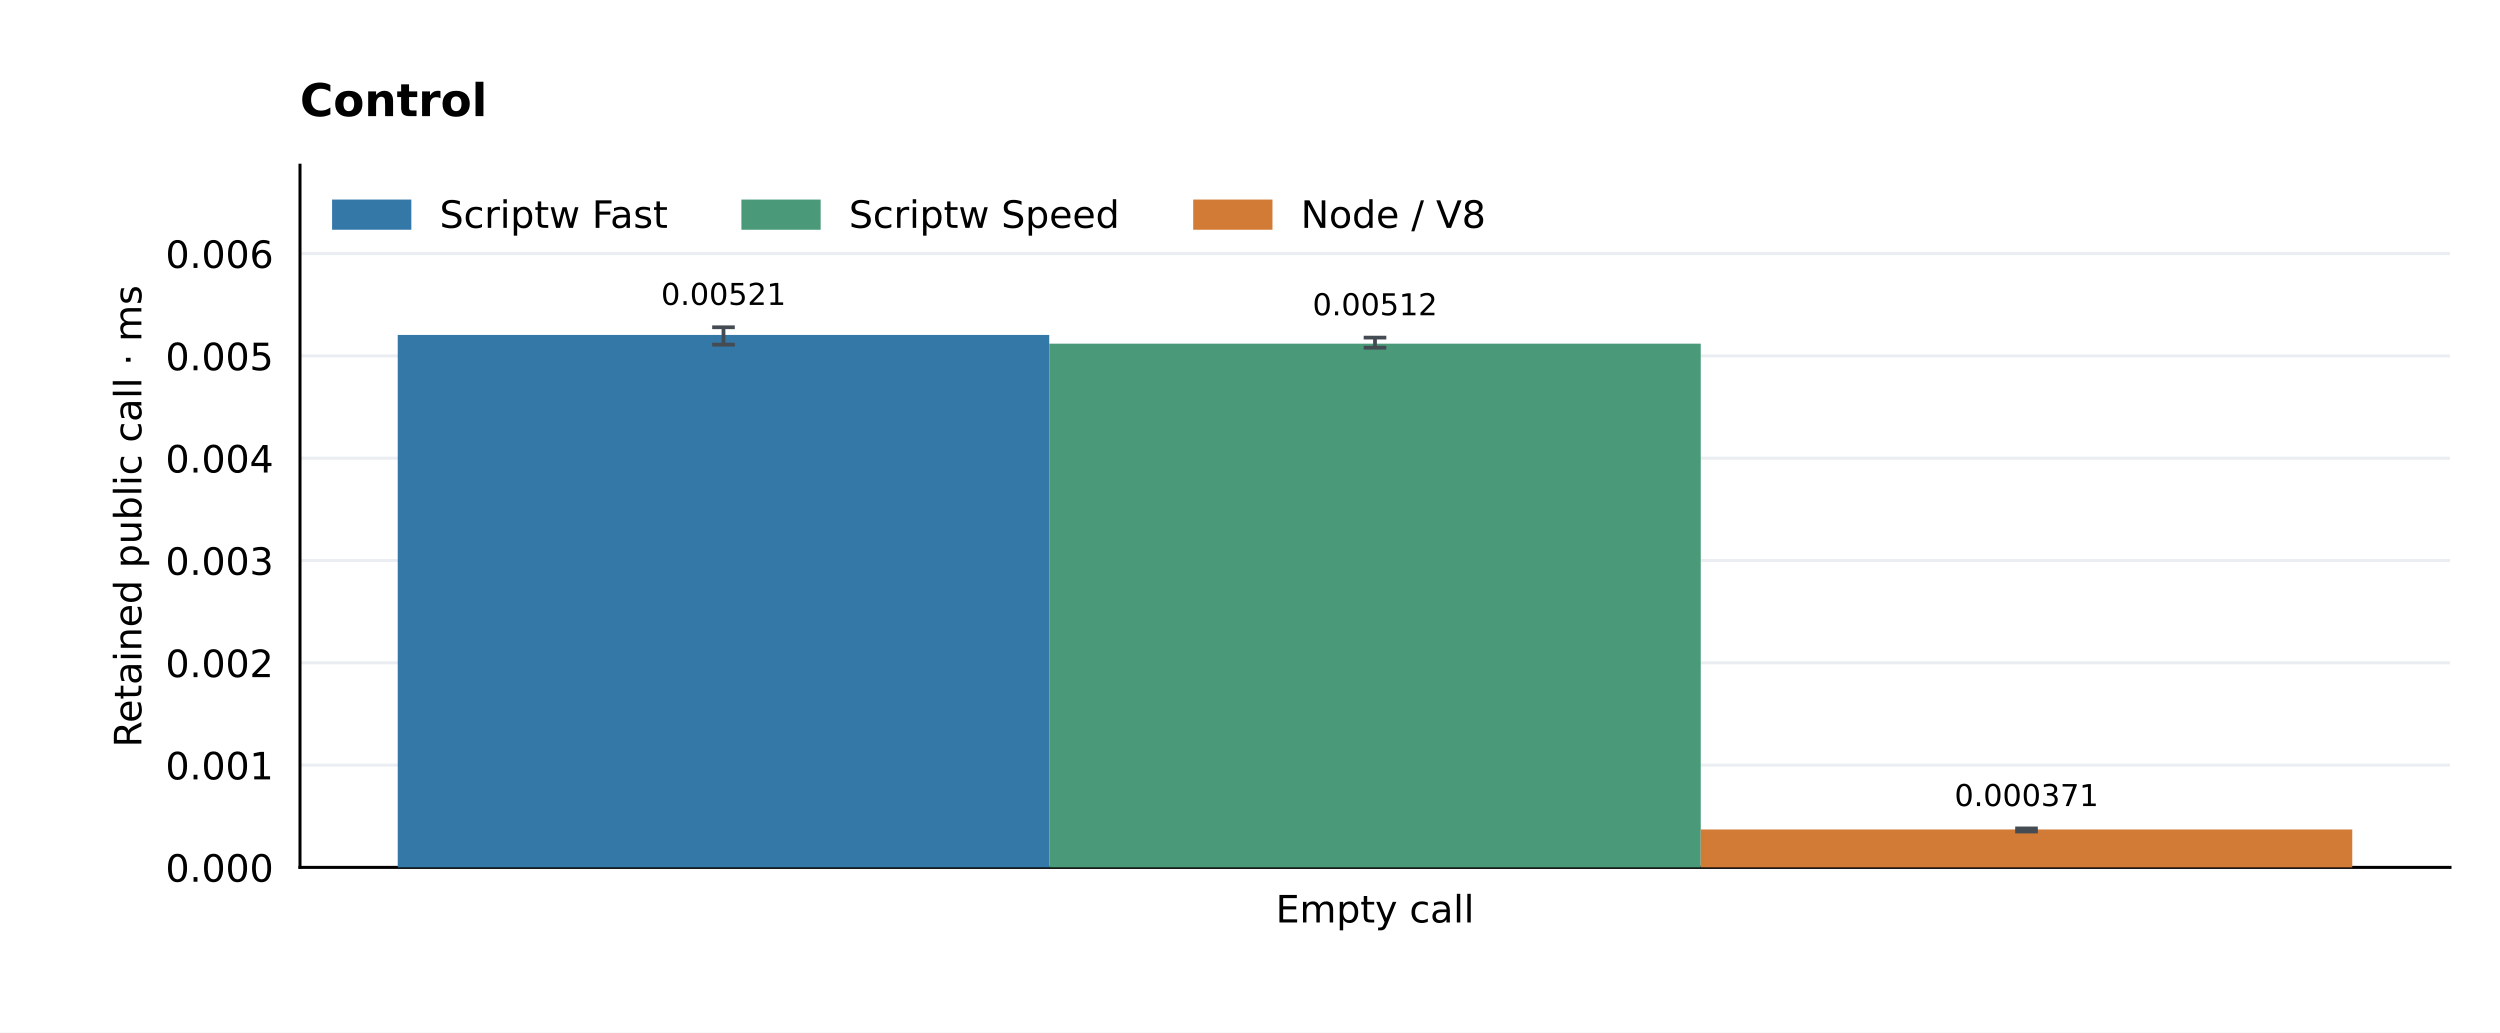
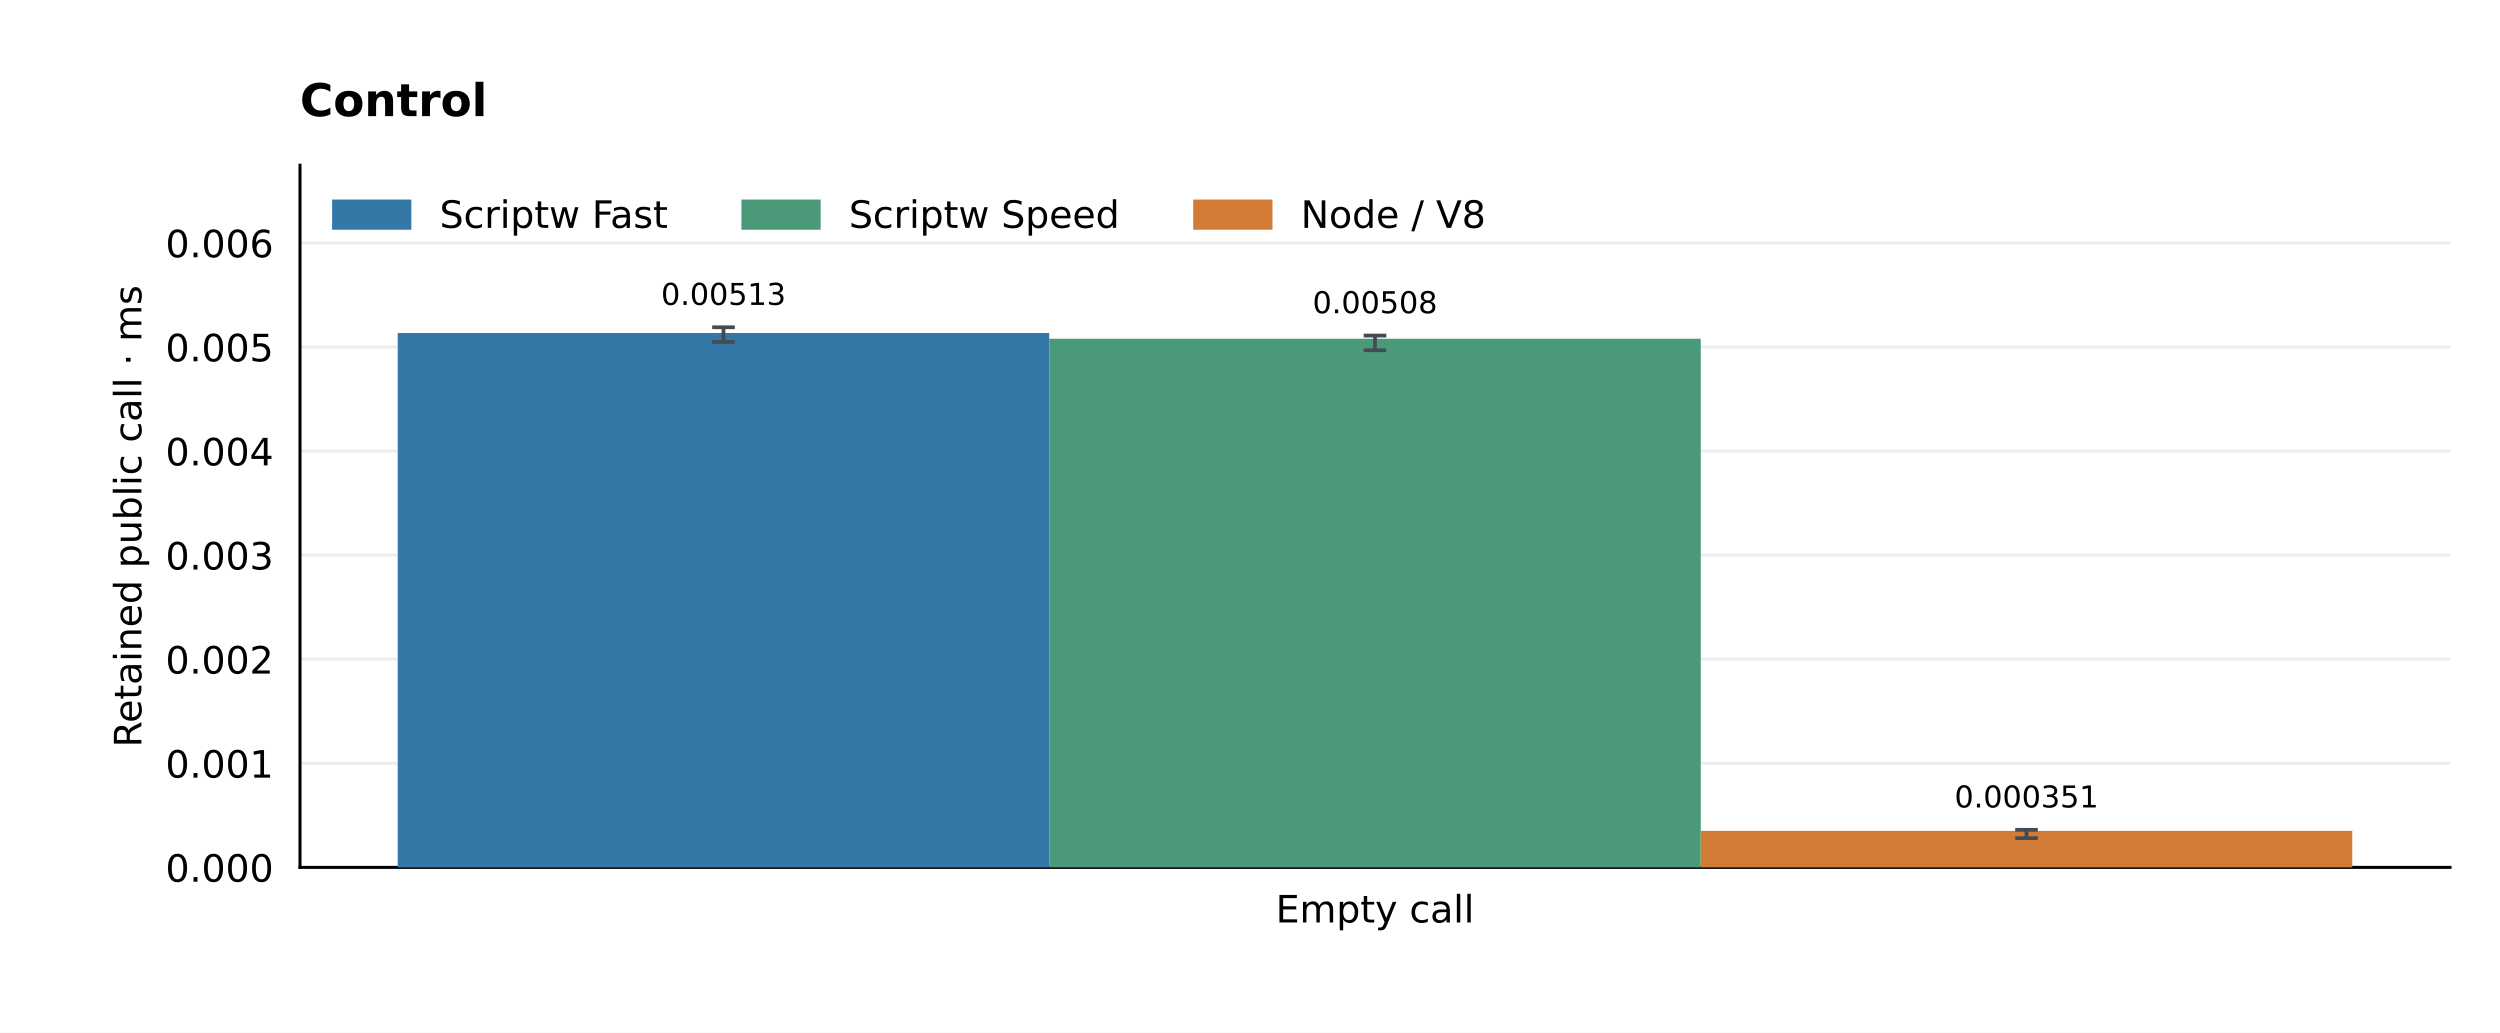
<svg xmlns="http://www.w3.org/2000/svg" xmlns:xlink="http://www.w3.org/1999/xlink" width="662.4pt" height="273.6pt" viewBox="0 0 662.4 273.6" version="1.1">
  <defs>
    <style type="text/css">*{stroke-linejoin: round; stroke-linecap: butt}</style>
  </defs>
  <g id="figure_1">
    <g id="patch_1">
      <path d="M 0 273.6 L 662.4 273.6 L 662.4 0 L 0 0 z " style="fill: #ffffff" />
    </g>
    <g id="axes_1">
      <g id="patch_2">
        <path d="M 79.488 229.824 L 649.152 229.824 L 649.152 43.776 L 79.488 43.776 z " style="fill: #ffffff" />
      </g>
      <g id="matplotlib.axis_1">
        <g id="xtick_1">
          <g id="line2d_1" />
          <g id="text_1">
            <text style="font-size: 10px; font-family: 'DejaVu Sans'; text-anchor: middle" x="364.32" y="244.422" transform="rotate(-0 364.32 244.4224)">Empty call</text>
          </g>
        </g>
      </g>
      <g id="matplotlib.axis_2">
        <g id="ytick_1">
          <g id="line2d_2">
            <path d="M 79.488 229.824 L 649.152 229.824 " clip-path="url(#p7858e82f89)" style="fill: none; stroke: #eaeef2; stroke-width: 0.8; stroke-linecap: square" />
          </g>
          <g id="line2d_3" />
          <g id="text_2">
            <text style="font-size: 10px; font-family: 'DejaVu Sans'; text-anchor: end" x="72.488" y="233.623" transform="rotate(-0 72.488 233.6228)">0.000</text>
          </g>
        </g>
        <g id="ytick_2">
          <g id="line2d_4">
-             <path d="M 79.488 202.719 L 649.152 202.719 " clip-path="url(#p7858e82f89)" style="fill: none; stroke: #eaeef2; stroke-width: 0.8; stroke-linecap: square" />
+             <path d="M 79.488 202.249 L 649.152 202.249 " clip-path="url(#p7858e82f89)" style="fill: none; stroke: #eaeef2; stroke-width: 0.8; stroke-linecap: square" />
          </g>
          <g id="line2d_5" />
          <g id="text_3">
-             <text style="font-size: 10px; font-family: 'DejaVu Sans'; text-anchor: end" x="72.488" y="206.518" transform="rotate(-0 72.488 206.5179)">0.001</text>
+             <text style="font-size: 10px; font-family: 'DejaVu Sans'; text-anchor: end" x="72.488" y="206.048" transform="rotate(-0 72.488 206.0479)">0.001</text>
          </g>
        </g>
        <g id="ytick_3">
          <g id="line2d_6">
-             <path d="M 79.488 175.614 L 649.152 175.614 " clip-path="url(#p7858e82f89)" style="fill: none; stroke: #eaeef2; stroke-width: 0.8; stroke-linecap: square" />
+             <path d="M 79.488 174.674 L 649.152 174.674 " clip-path="url(#p7858e82f89)" style="fill: none; stroke: #eaeef2; stroke-width: 0.8; stroke-linecap: square" />
          </g>
          <g id="line2d_7" />
          <g id="text_4">
-             <text style="font-size: 10px; font-family: 'DejaVu Sans'; text-anchor: end" x="72.488" y="179.413" transform="rotate(-0 72.488 179.413)">0.002</text>
+             <text style="font-size: 10px; font-family: 'DejaVu Sans'; text-anchor: end" x="72.488" y="178.473" transform="rotate(-0 72.488 178.473)">0.002</text>
          </g>
        </g>
        <g id="ytick_4">
          <g id="line2d_8">
-             <path d="M 79.488 148.509 L 649.152 148.509 " clip-path="url(#p7858e82f89)" style="fill: none; stroke: #eaeef2; stroke-width: 0.8; stroke-linecap: square" />
+             <path d="M 79.488 147.099 L 649.152 147.099 " clip-path="url(#p7858e82f89)" style="fill: none; stroke: #eaeef2; stroke-width: 0.8; stroke-linecap: square" />
          </g>
          <g id="line2d_9" />
          <g id="text_5">
-             <text style="font-size: 10px; font-family: 'DejaVu Sans'; text-anchor: end" x="72.488" y="152.308" transform="rotate(-0 72.488 152.3081)">0.003</text>
+             <text style="font-size: 10px; font-family: 'DejaVu Sans'; text-anchor: end" x="72.488" y="150.898" transform="rotate(-0 72.488 150.8981)">0.003</text>
          </g>
        </g>
        <g id="ytick_5">
          <g id="line2d_10">
-             <path d="M 79.488 121.404 L 649.152 121.404 " clip-path="url(#p7858e82f89)" style="fill: none; stroke: #eaeef2; stroke-width: 0.8; stroke-linecap: square" />
+             <path d="M 79.488 119.524 L 649.152 119.524 " clip-path="url(#p7858e82f89)" style="fill: none; stroke: #eaeef2; stroke-width: 0.8; stroke-linecap: square" />
          </g>
          <g id="line2d_11" />
          <g id="text_6">
-             <text style="font-size: 10px; font-family: 'DejaVu Sans'; text-anchor: end" x="72.488" y="125.203" transform="rotate(-0 72.488 125.2032)">0.004</text>
+             <text style="font-size: 10px; font-family: 'DejaVu Sans'; text-anchor: end" x="72.488" y="123.323" transform="rotate(-0 72.488 123.3231)">0.004</text>
          </g>
        </g>
        <g id="ytick_6">
          <g id="line2d_12">
-             <path d="M 79.488 94.3 L 649.152 94.3 " clip-path="url(#p7858e82f89)" style="fill: none; stroke: #eaeef2; stroke-width: 0.8; stroke-linecap: square" />
+             <path d="M 79.488 91.949 L 649.152 91.949 " clip-path="url(#p7858e82f89)" style="fill: none; stroke: #eaeef2; stroke-width: 0.8; stroke-linecap: square" />
          </g>
          <g id="line2d_13" />
          <g id="text_7">
-             <text style="font-size: 10px; font-family: 'DejaVu Sans'; text-anchor: end" x="72.488" y="98.098" transform="rotate(-0 72.488 98.09835)">0.005</text>
+             <text style="font-size: 10px; font-family: 'DejaVu Sans'; text-anchor: end" x="72.488" y="95.748" transform="rotate(-0 72.488 95.74822)">0.005</text>
          </g>
        </g>
        <g id="ytick_7">
          <g id="line2d_14">
-             <path d="M 79.488 67.195 L 649.152 67.195 " clip-path="url(#p7858e82f89)" style="fill: none; stroke: #eaeef2; stroke-width: 0.8; stroke-linecap: square" />
+             <path d="M 79.488 64.374 L 649.152 64.374 " clip-path="url(#p7858e82f89)" style="fill: none; stroke: #eaeef2; stroke-width: 0.8; stroke-linecap: square" />
          </g>
          <g id="line2d_15" />
          <g id="text_8">
-             <text style="font-size: 10px; font-family: 'DejaVu Sans'; text-anchor: end" x="72.488" y="70.993" transform="rotate(-0 72.488 70.99346)">0.006</text>
+             <text style="font-size: 10px; font-family: 'DejaVu Sans'; text-anchor: end" x="72.488" y="68.173" transform="rotate(-0 72.488 68.17329)">0.006</text>
          </g>
        </g>
        <g id="text_9">
          <text style="font-size: 10px; font-family: 'DejaVu Sans'; text-anchor: middle" x="37.458" y="136.8" transform="rotate(-90 37.45753 136.8)">Retained public call · ms</text>
        </g>
      </g>
      <g id="patch_3">
        <path d="M 79.488 229.824 L 79.488 43.776 " style="fill: none; stroke: #000000; stroke-width: 0.8; stroke-linejoin: miter; stroke-linecap: square" />
      </g>
      <g id="patch_4">
        <path d="M 79.488 229.824 L 649.152 229.824 " style="fill: none; stroke: #000000; stroke-width: 0.8; stroke-linejoin: miter; stroke-linecap: square" />
      </g>
      <g id="patch_5">
-         <path d="M 105.382 229.824 L 278.007 229.824 L 278.007 88.743 L 105.382 88.743 z " clip-path="url(#p7858e82f89)" style="fill: #3478a8" />
+         <path d="M 105.382 229.824 L 278.007 229.824 L 278.007 88.227 L 105.382 88.227 z " clip-path="url(#p7858e82f89)" style="fill: #3478a8" />
      </g>
      <g id="text_10">
-         <text style="font-size: 8px; font-family: 'DejaVu Sans'; text-anchor: middle" x="191.695" y="80.788" transform="rotate(-0 191.6945 80.78828)">0.00521</text>
+         <text style="font-size: 8px; font-family: 'DejaVu Sans'; text-anchor: middle" x="191.695" y="80.788" transform="rotate(-0 191.6945 80.78828)">0.00513</text>
      </g>
      <g id="patch_6">
-         <path d="M 278.007 229.824 L 450.633 229.824 L 450.633 91.06 L 278.007 91.06 z " clip-path="url(#p7858e82f89)" style="fill: #4a9a79" />
+         <path d="M 278.007 229.824 L 450.633 229.824 L 450.633 89.757 L 278.007 89.757 z " clip-path="url(#p7858e82f89)" style="fill: #4a9a79" />
      </g>
      <g id="text_11">
-         <text style="font-size: 8px; font-family: 'DejaVu Sans'; text-anchor: middle" x="364.32" y="83.526" transform="rotate(-0 364.32 83.52587)">0.00512</text>
+         <text style="font-size: 8px; font-family: 'DejaVu Sans'; text-anchor: middle" x="364.32" y="82.994" transform="rotate(-0 364.32 82.99427)">0.00508</text>
      </g>
      <g id="patch_7">
-         <path d="M 450.633 229.824 L 623.258 229.824 L 623.258 219.768 L 450.633 219.768 z " clip-path="url(#p7858e82f89)" style="fill: #d17b36" />
+         <path d="M 450.633 229.824 L 623.258 229.824 L 623.258 220.145 L 450.633 220.145 z " clip-path="url(#p7858e82f89)" style="fill: #d17b36" />
      </g>
      <g id="text_12">
-         <text style="font-size: 8px; font-family: 'DejaVu Sans'; text-anchor: middle" x="536.945" y="213.575" transform="rotate(-0 536.9455 213.5752)">0.000371</text>
+         <text style="font-size: 8px; font-family: 'DejaVu Sans'; text-anchor: middle" x="536.945" y="213.948" transform="rotate(-0 536.9455 213.9476)">0.000351</text>
      </g>
      <g id="text_13">
        <text style="font-weight: 700; font-size: 12px; font-family: 'DejaVu Sans'; text-anchor: start" x="79.488" y="30.776" transform="rotate(-0 79.488 30.776)">Control</text>
      </g>
      <g id="LineCollection_1">
-         <path d="M 191.695 91.318 L 191.695 86.71 " clip-path="url(#p7858e82f89)" style="fill: none; stroke: #444b52" />
+         <path d="M 191.695 90.598 L 191.695 86.71 " clip-path="url(#p7858e82f89)" style="fill: none; stroke: #444b52" />
      </g>
      <g id="line2d_16">
        <defs>
          <path id="mb04b10a1a6" d="M 3 0 L -3 -0 " style="stroke: #444b52" />
        </defs>
        <g clip-path="url(#p7858e82f89)">
-           <use xlink:href="#mb04b10a1a6" x="191.695" y="91.318" style="fill: #1f77b4; stroke: #444b52" />
+           <use xlink:href="#mb04b10a1a6" x="191.695" y="90.598" style="fill: #1f77b4; stroke: #444b52" />
        </g>
      </g>
      <g id="line2d_17">
        <g clip-path="url(#p7858e82f89)">
          <use xlink:href="#mb04b10a1a6" x="191.695" y="86.71" style="fill: #1f77b4; stroke: #444b52" />
        </g>
      </g>
      <g id="LineCollection_2">
-         <path d="M 364.32 92.131 L 364.32 89.448 " clip-path="url(#p7858e82f89)" style="fill: none; stroke: #444b52" />
+         <path d="M 364.32 92.804 L 364.32 88.916 " clip-path="url(#p7858e82f89)" style="fill: none; stroke: #444b52" />
      </g>
      <g id="line2d_18">
        <g clip-path="url(#p7858e82f89)">
-           <use xlink:href="#mb04b10a1a6" x="364.32" y="92.131" style="fill: #1f77b4; stroke: #444b52" />
+           <use xlink:href="#mb04b10a1a6" x="364.32" y="92.804" style="fill: #1f77b4; stroke: #444b52" />
        </g>
      </g>
      <g id="line2d_19">
        <g clip-path="url(#p7858e82f89)">
-           <use xlink:href="#mb04b10a1a6" x="364.32" y="89.448" style="fill: #1f77b4; stroke: #444b52" />
+           <use xlink:href="#mb04b10a1a6" x="364.32" y="88.916" style="fill: #1f77b4; stroke: #444b52" />
        </g>
      </g>
      <g id="LineCollection_3">
-         <path d="M 536.945 220.31 L 536.945 219.497 " clip-path="url(#p7858e82f89)" style="fill: none; stroke: #444b52" />
+         <path d="M 536.945 222.075 L 536.945 219.869 " clip-path="url(#p7858e82f89)" style="fill: none; stroke: #444b52" />
      </g>
      <g id="line2d_20">
        <g clip-path="url(#p7858e82f89)">
-           <use xlink:href="#mb04b10a1a6" x="536.945" y="220.31" style="fill: #1f77b4; stroke: #444b52" />
+           <use xlink:href="#mb04b10a1a6" x="536.945" y="222.075" style="fill: #1f77b4; stroke: #444b52" />
        </g>
      </g>
      <g id="line2d_21">
        <g clip-path="url(#p7858e82f89)">
-           <use xlink:href="#mb04b10a1a6" x="536.945" y="219.497" style="fill: #1f77b4; stroke: #444b52" />
+           <use xlink:href="#mb04b10a1a6" x="536.945" y="219.869" style="fill: #1f77b4; stroke: #444b52" />
        </g>
      </g>
      <g id="legend_1">
        <g id="patch_8">
          <path d="M 88.488 60.374 L 108.488 60.374 L 108.488 53.374 L 88.488 53.374 z " style="fill: #3478a8; stroke: #3478a8; stroke-linejoin: miter" />
        </g>
        <g id="text_14">
          <text style="font-size: 10px; font-family: 'DejaVu Sans'; text-anchor: start" x="116.488" y="60.374" transform="rotate(-0 116.488 60.37444)">Scriptw Fast</text>
        </g>
        <g id="patch_9">
          <path d="M 196.941 60.374 L 216.941 60.374 L 216.941 53.374 L 196.941 53.374 z " style="fill: #4a9a79; stroke: #4a9a79; stroke-linejoin: miter" />
        </g>
        <g id="text_15">
          <text style="font-size: 10px; font-family: 'DejaVu Sans'; text-anchor: start" x="224.941" y="60.374" transform="rotate(-0 224.9411 60.37444)">Scriptw Speed</text>
        </g>
        <g id="patch_10">
          <path d="M 316.654 60.374 L 336.654 60.374 L 336.654 53.374 L 316.654 53.374 z " style="fill: #d17b36; stroke: #d17b36; stroke-linejoin: miter" />
        </g>
        <g id="text_16">
          <text style="font-size: 10px; font-family: 'DejaVu Sans'; text-anchor: start" x="344.654" y="60.374" transform="rotate(-0 344.6536 60.37444)">Node / V8</text>
        </g>
      </g>
    </g>
  </g>
  <defs>
    <clipPath id="p7858e82f89">
      <rect x="79.488" y="43.776" width="569.664" height="186.048" />
    </clipPath>
  </defs>
</svg>
